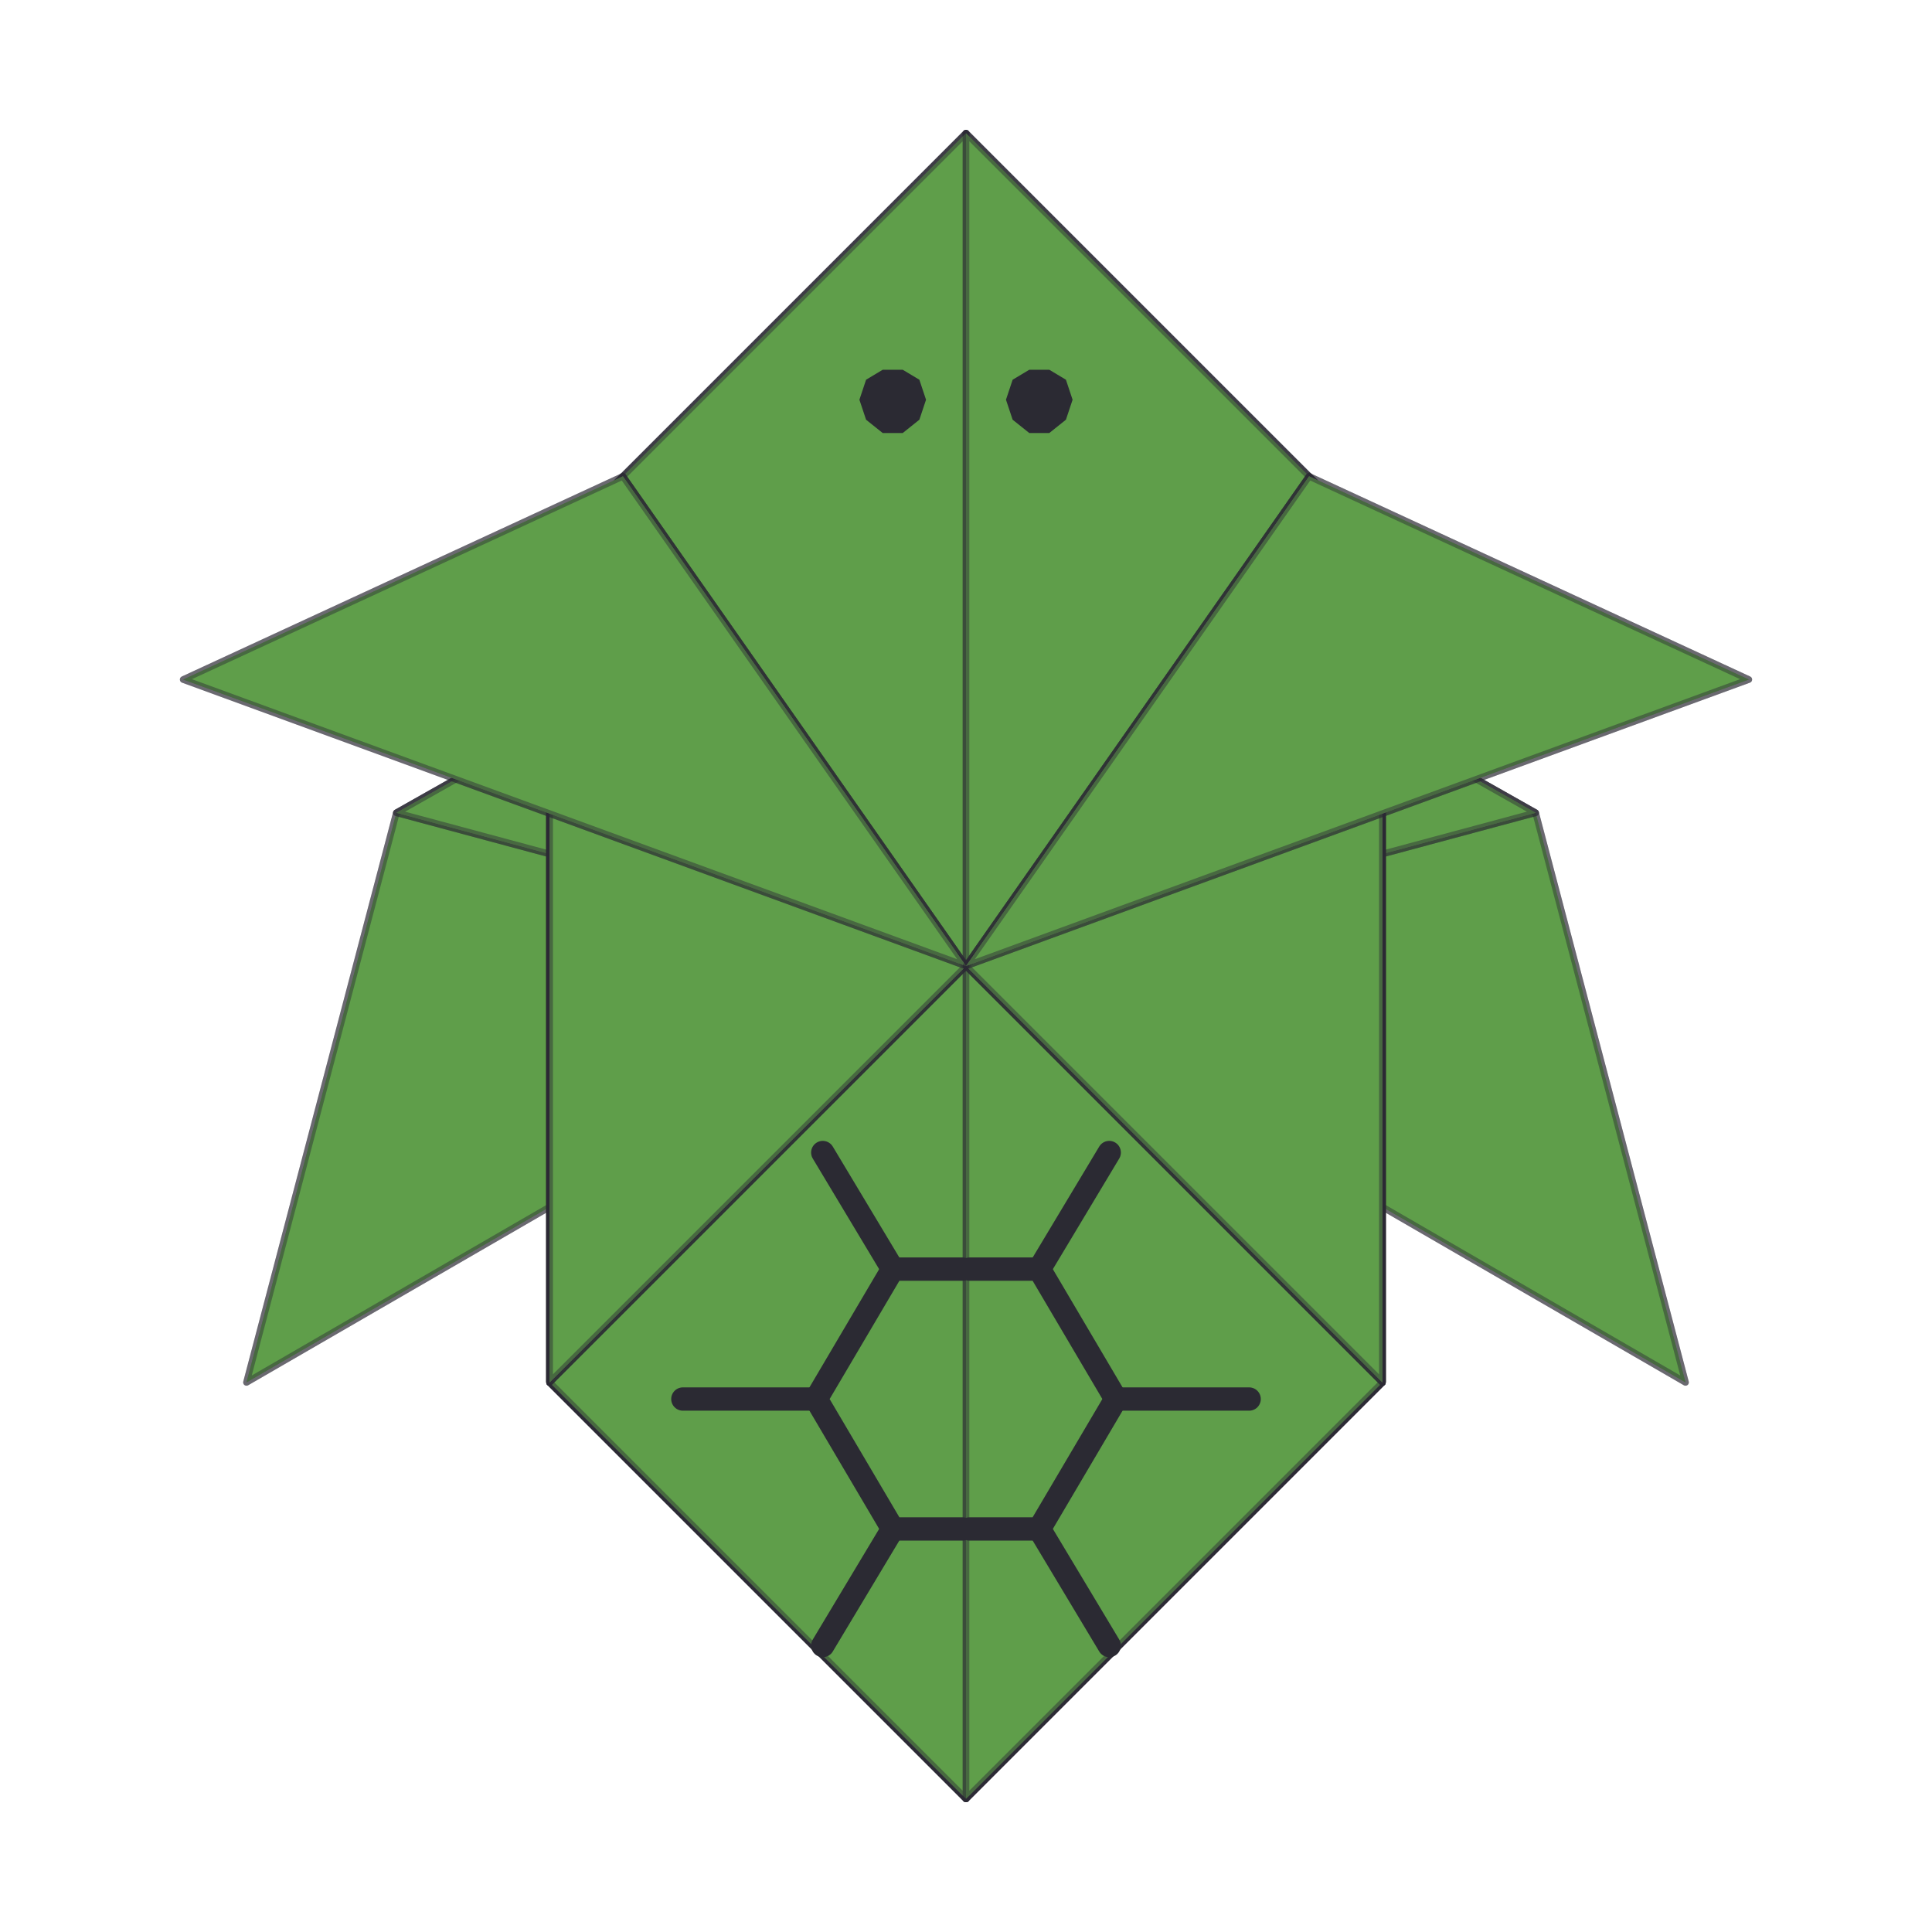
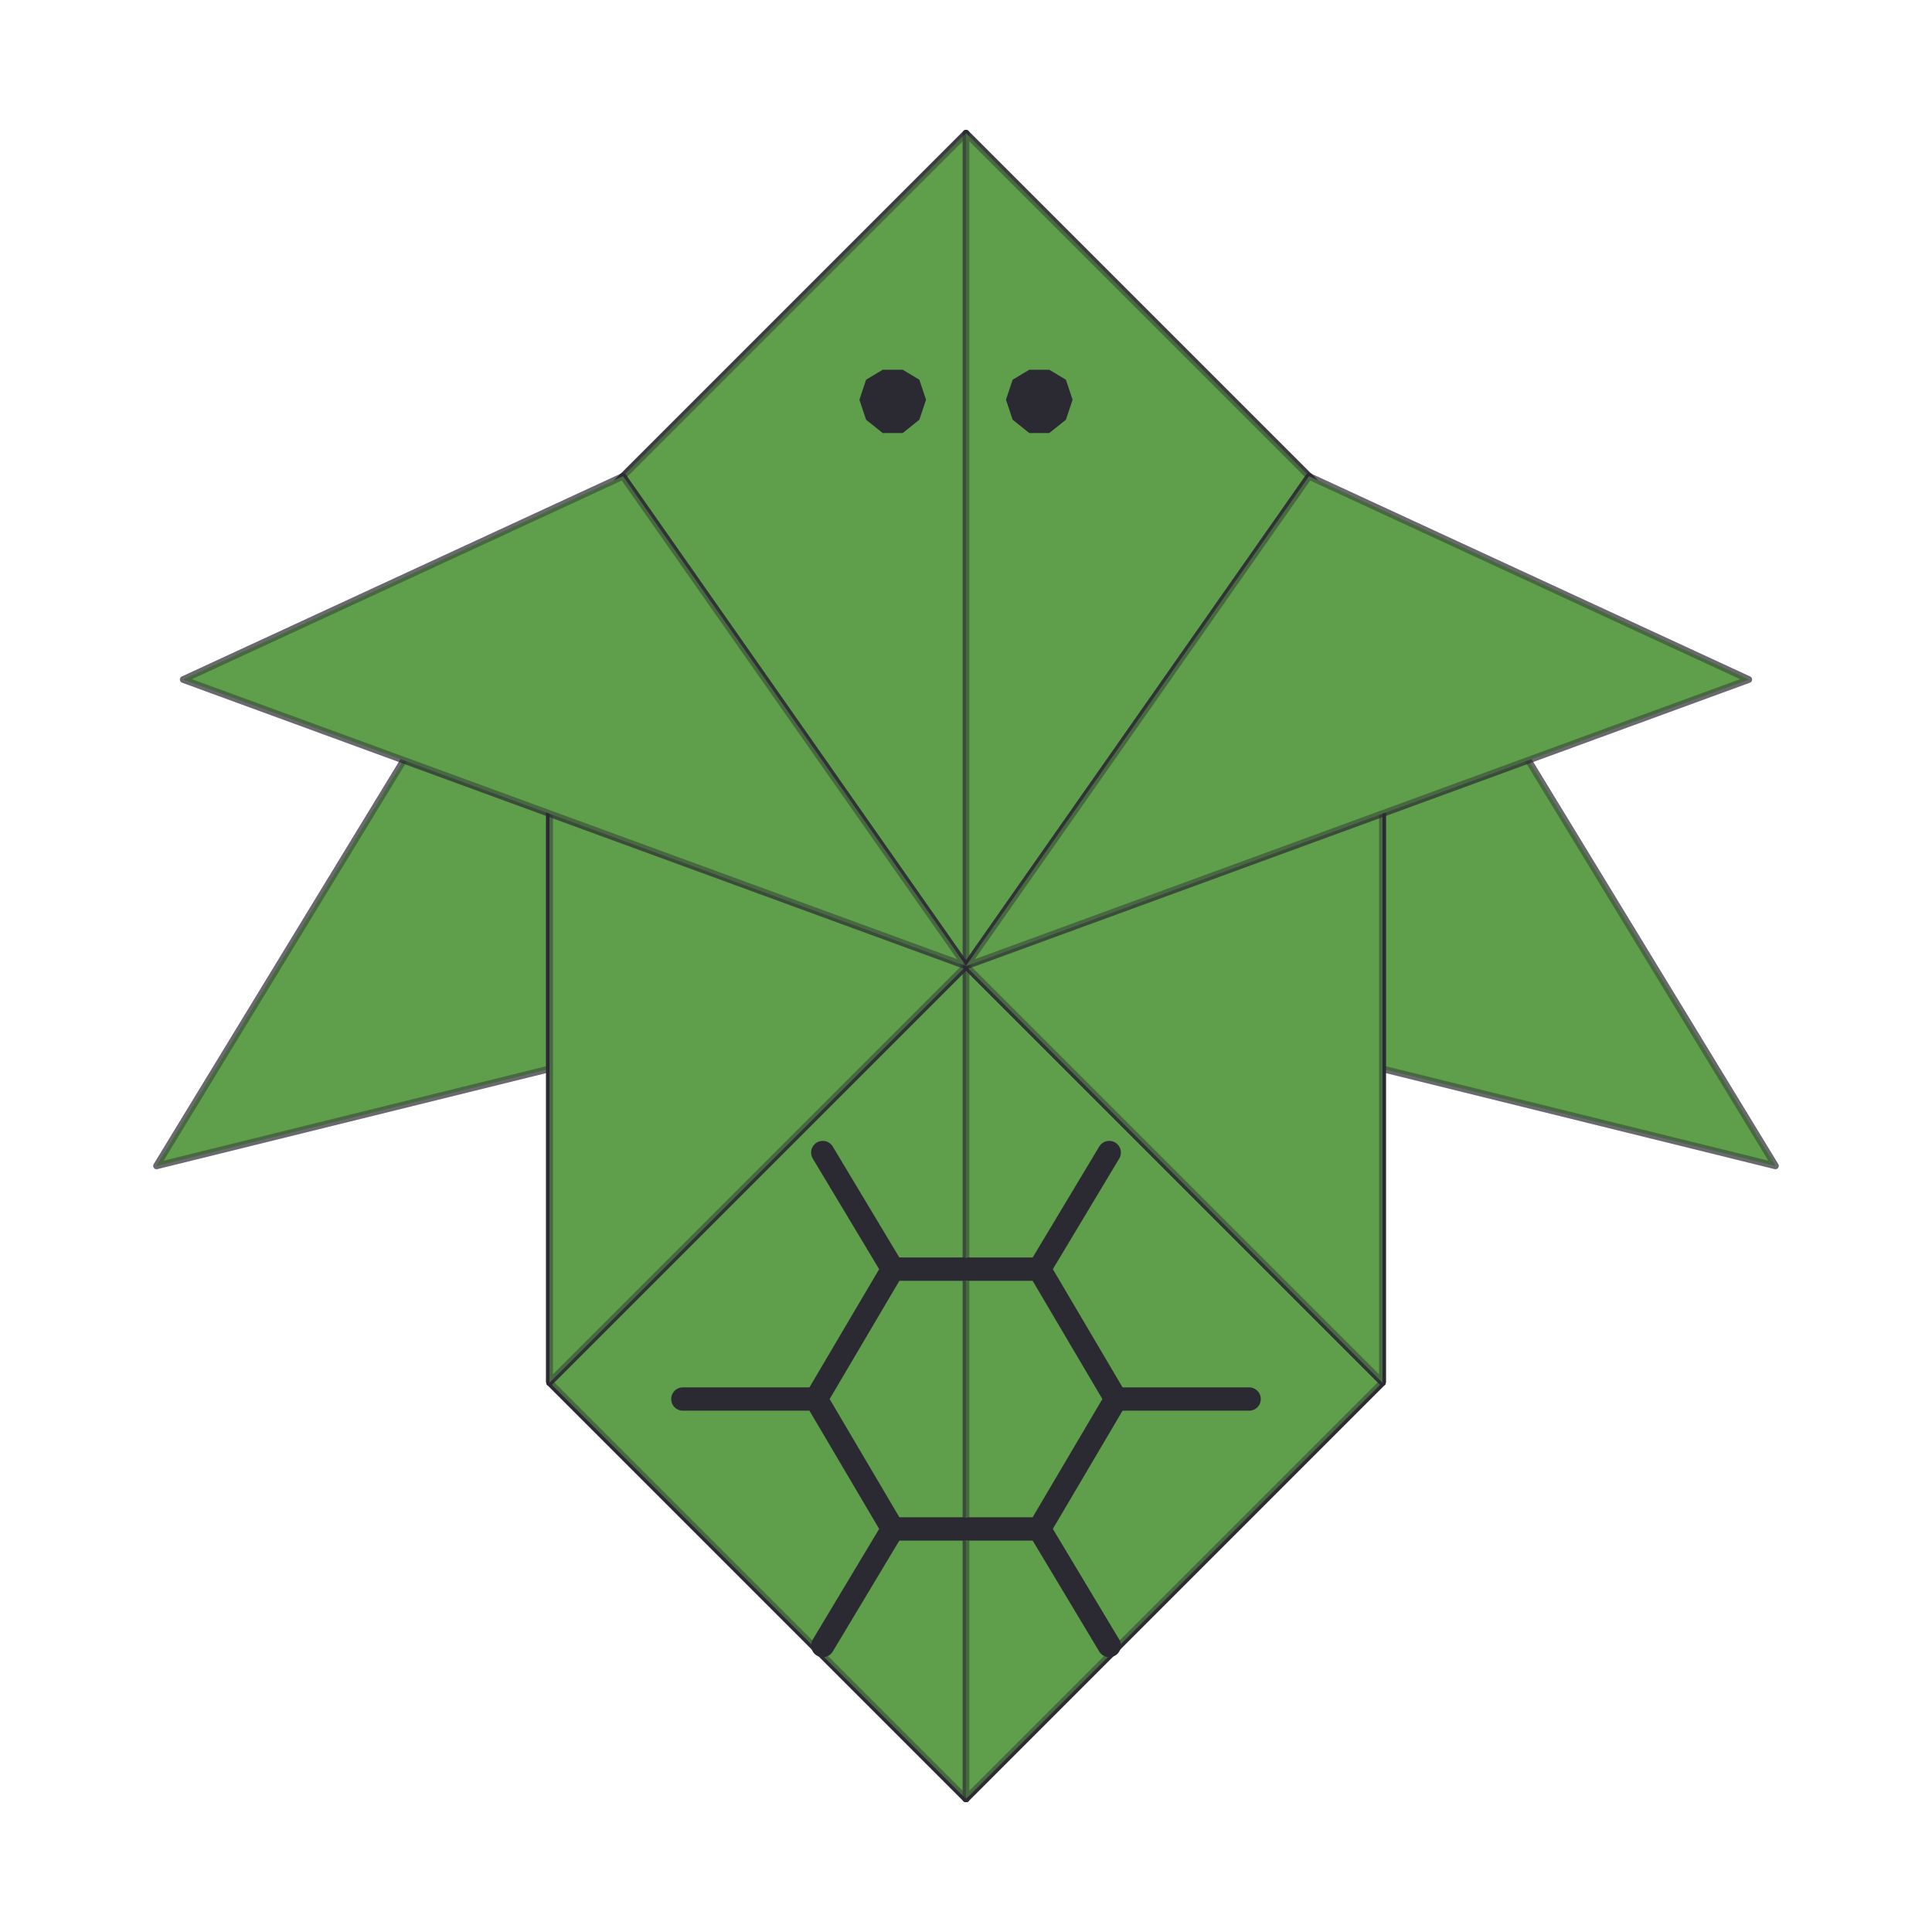
<svg xmlns="http://www.w3.org/2000/svg" viewBox="-0.29 -0.54 0.58 0.58" width="240" height="240">
  <g stroke="#2b2a33" stroke-opacity=".45" stroke-width="0.002" stroke-linejoin="round">
-     <polygon points="0,-0.25 -0.216,-0.125 -0.171,-0.296 -0.125,-0.322" fill="#c9e3a4" />
-     <polygon points="0.216,-0.125 0,-0.25 0.125,-0.322 0.171,-0.296" fill="#c9e3a4" />
-     <polygon points="-0.171,-0.296 -0.216,-0.125 0,-0.25 -0.125,-0.322" fill="#5f9e4a" />
-     <polygon points="0,-0.25 0.216,-0.125 0.171,-0.296 0.125,-0.322" fill="#5f9e4a" />
-     <polygon points="0,-0.25 -0.171,-0.296 -0.125,-0.322" fill="#c9e3a4" />
-     <polygon points="0.171,-0.296 0,-0.25 0.125,-0.322" fill="#c9e3a4" />
-     <polygon points="-0.171,-0.296 0,-0.25 -0.125,-0.322" fill="#5f9e4a" />
-     <polygon points="0,-0.25 0.171,-0.296 0.125,-0.322" fill="#5f9e4a" />
+     <polygon points="0,-0.25 -0.243,-0.19 -0.151,-0.341 -0.125,-0.348" fill="#c9e3a4" />
+     <polygon points="0.243,-0.19 0,-0.25 0.125,-0.348 0.151,-0.341" fill="#c9e3a4" />
+     <polygon points="-0.151,-0.341 -0.243,-0.19 0,-0.25 -0.125,-0.348" fill="#5f9e4a" />
+     <polygon points="0,-0.25 0.243,-0.19 0.151,-0.341 0.125,-0.348" fill="#5f9e4a" />
+     <polygon points="0,-0.25 -0.151,-0.341 -0.125,-0.348" fill="#c9e3a4" />
+     <polygon points="0.151,-0.341 0,-0.25 0.125,-0.348" fill="#c9e3a4" />
+     <polygon points="-0.151,-0.341 0,-0.25 -0.125,-0.348" fill="#5f9e4a" />
+     <polygon points="0,-0.25 0.151,-0.341 0.125,-0.348" fill="#5f9e4a" />
    <polygon points="-0.125,-0.375 0,-0.25 -0.125,-0.125" fill="#c9e3a4" />
    <polygon points="0.125,-0.125 0,-0.25 0.125,-0.375" fill="#c9e3a4" />
    <polygon points="-0.125,-0.125 0,-0.25 -0.125,-0.375" fill="#5f9e4a" />
    <polygon points="0.125,-0.375 0,-0.25 0.125,-0.125" fill="#5f9e4a" />
-     <polygon points="0,-0.25 -0.125,-0.125 -0.125,-0.322" fill="#c9e3a4" />
-     <polygon points="0.125,-0.125 0,-0.25 0.125,-0.322" fill="#c9e3a4" />
-     <polygon points="0,-0.25 -0.125,-0.322 -0.125,-0.125" fill="#5f9e4a" />
-     <polygon points="0,-0.25 0.125,-0.125 0.125,-0.322" fill="#5f9e4a" />
-     <polygon points="0,-0.25 0,0 -0.125,-0.125 -0.125,-0.322" fill="#c9e3a4" />
-     <polygon points="0,0 0,-0.25 0.125,-0.322 0.125,-0.125" fill="#c9e3a4" />
-     <polygon points="0,0 0,-0.25 -0.125,-0.322 -0.125,-0.125" fill="#5f9e4a" />
-     <polygon points="0,-0.25 0,0 0.125,-0.125 0.125,-0.322" fill="#5f9e4a" />
+     <polygon points="0,-0.25 -0.125,-0.125 -0.125,-0.348" fill="#c9e3a4" />
+     <polygon points="0.125,-0.125 0,-0.25 0.125,-0.348" fill="#c9e3a4" />
+     <polygon points="0,-0.25 -0.125,-0.348 -0.125,-0.125" fill="#5f9e4a" />
+     <polygon points="0,-0.25 0.125,-0.125 0.125,-0.348" fill="#5f9e4a" />
+     <polygon points="0,-0.25 0,0 -0.125,-0.125 -0.125,-0.348" fill="#c9e3a4" />
+     <polygon points="0,0 0,-0.25 0.125,-0.348 0.125,-0.125" fill="#c9e3a4" />
+     <polygon points="0,0 0,-0.25 -0.125,-0.348 -0.125,-0.125" fill="#5f9e4a" />
+     <polygon points="0,-0.25 0,0 0.125,-0.125 0.125,-0.348" fill="#5f9e4a" />
    <polygon points="0,-0.5 0,0 -0.125,-0.125 -0.125,-0.375" fill="#c9e3a4" />
    <polygon points="0,0 0,-0.5 0.125,-0.375 0.125,-0.125" fill="#c9e3a4" />
    <polygon points="0,-0.5 -0.125,-0.375 -0.125,-0.125 0,0" fill="#5f9e4a" />
    <polygon points="0,0 0.125,-0.125 0.125,-0.375 0,-0.5" fill="#5f9e4a" />
    <polygon points="-0.125,-0.375 0,-0.5 0,0 -0.125,-0.125" fill="#c9e3a4" />
    <polygon points="0,0 0,-0.5 0.125,-0.375 0.125,-0.125" fill="#c9e3a4" />
    <polygon points="0,0 0,-0.5 -0.125,-0.375 -0.125,-0.125" fill="#5f9e4a" />
    <polygon points="-0.012,-0.42 -0.014,-0.414 -0.019,-0.41 -0.025,-0.41 -0.03,-0.414 -0.032,-0.42 -0.03,-0.426 -0.025,-0.429 -0.019,-0.429 -0.014,-0.426" fill="#2b2a33" stroke="none" />
    <polygon points="0,0 0.125,-0.125 0.125,-0.375 0,-0.5" fill="#5f9e4a" />
    <polygon points="0.032,-0.42 0.03,-0.414 0.025,-0.41 0.019,-0.41 0.014,-0.414 0.012,-0.42 0.014,-0.426 0.019,-0.429 0.025,-0.429 0.03,-0.426" fill="#2b2a33" stroke="none" />
    <polygon points="0,-0.25 0,0 -0.125,-0.125 -0.125,-0.375 -0.103,-0.397" fill="#c9e3a4" />
    <polygon points="0,0 0,-0.25 0.103,-0.397 0.125,-0.375 0.125,-0.125" fill="#c9e3a4" />
    <polygon points="-0.103,-0.397 -0.125,-0.375 -0.125,-0.125 0,0 0,-0.25" fill="#5f9e4a" />
    <polyline points="-0.001,-0.081 -0.022,-0.081 -0.045,-0.12 -0.022,-0.159 -0.001,-0.159" fill="none" stroke="#2b2a33" stroke-opacity="1" stroke-width="0.007" stroke-linecap="round" />
    <polyline points="-0.022,-0.081 -0.043,-0.046" fill="none" stroke="#2b2a33" stroke-opacity="1" stroke-width="0.007" stroke-linecap="round" />
    <polyline points="-0.045,-0.12 -0.085,-0.12" fill="none" stroke="#2b2a33" stroke-opacity="1" stroke-width="0.007" stroke-linecap="round" />
    <polyline points="-0.022,-0.159 -0.043,-0.194" fill="none" stroke="#2b2a33" stroke-opacity="1" stroke-width="0.007" stroke-linecap="round" />
    <polygon points="0,-0.25 0,0 0.125,-0.125 0.125,-0.375 0.103,-0.397" fill="#5f9e4a" />
    <polyline points="0.045,-0.12 0.022,-0.081 0.001,-0.081" fill="none" stroke="#2b2a33" stroke-opacity="1" stroke-width="0.007" stroke-linecap="round" />
    <polyline points="0.001,-0.159 0.022,-0.159 0.045,-0.12" fill="none" stroke="#2b2a33" stroke-opacity="1" stroke-width="0.007" stroke-linecap="round" />
    <polyline points="0.045,-0.12 0.085,-0.12" fill="none" stroke="#2b2a33" stroke-opacity="1" stroke-width="0.007" stroke-linecap="round" />
    <polyline points="0.022,-0.081 0.043,-0.046" fill="none" stroke="#2b2a33" stroke-opacity="1" stroke-width="0.007" stroke-linecap="round" />
    <polyline points="0.022,-0.159 0.043,-0.194" fill="none" stroke="#2b2a33" stroke-opacity="1" stroke-width="0.007" stroke-linecap="round" />
    <polygon points="-0.125,-0.375 0,-0.25 -0.125,-0.125" fill="#c9e3a4" />
    <polygon points="0.125,-0.125 0,-0.25 0.125,-0.375" fill="#c9e3a4" />
    <polygon points="-0.125,-0.125 0,-0.25 -0.125,-0.375" fill="#5f9e4a" />
    <polygon points="0.125,-0.375 0,-0.25 0.125,-0.125" fill="#5f9e4a" />
    <polygon points="-0.125,-0.375 0,-0.25 -0.125,-0.125" fill="#c9e3a4" />
    <polygon points="0.125,-0.125 0,-0.25 0.125,-0.375" fill="#c9e3a4" />
    <polygon points="0,-0.25 -0.125,-0.375 -0.125,-0.125" fill="#5f9e4a" />
    <polygon points="0.125,-0.375 0,-0.25 0.125,-0.125" fill="#5f9e4a" />
    <polygon points="-0.235,-0.336 -0.103,-0.397 0,-0.25" fill="#c9e3a4" />
    <polygon points="0.235,-0.336 0,-0.25 0.103,-0.397" fill="#c9e3a4" />
    <polygon points="-0.235,-0.336 0,-0.25 -0.103,-0.397" fill="#5f9e4a" />
    <polygon points="0,-0.25 0.235,-0.336 0.103,-0.397" fill="#5f9e4a" />
  </g>
</svg>
